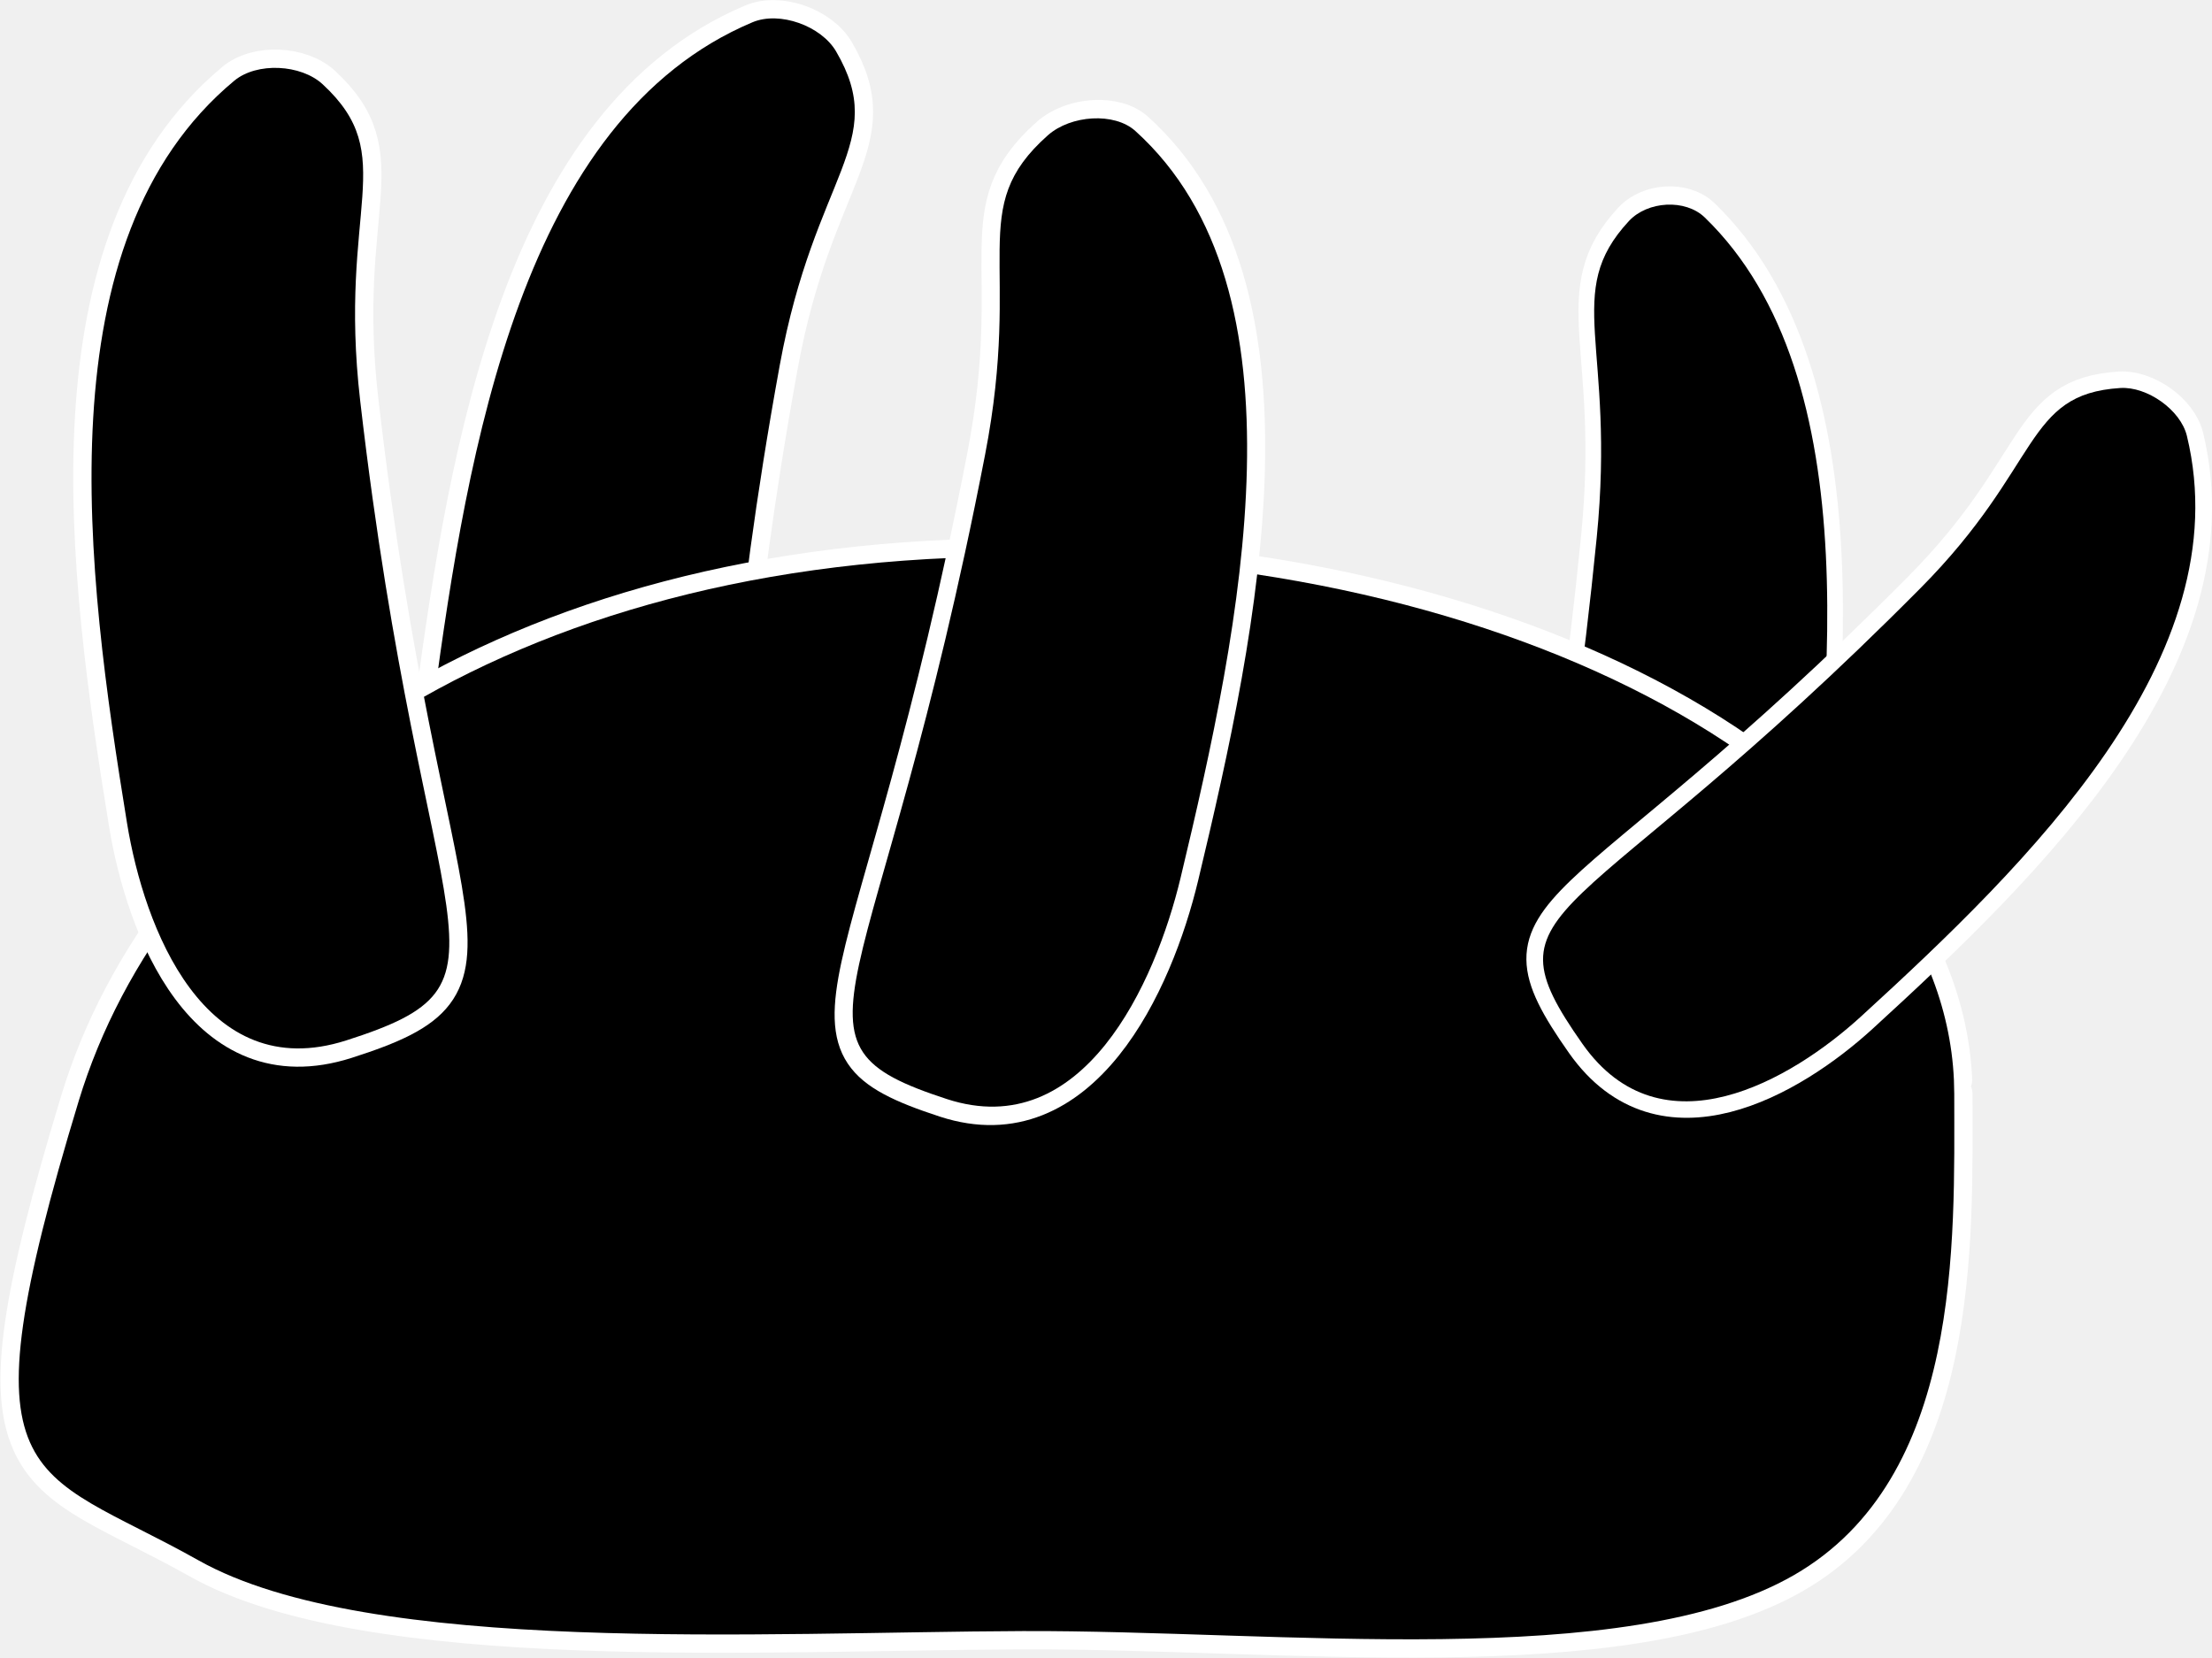
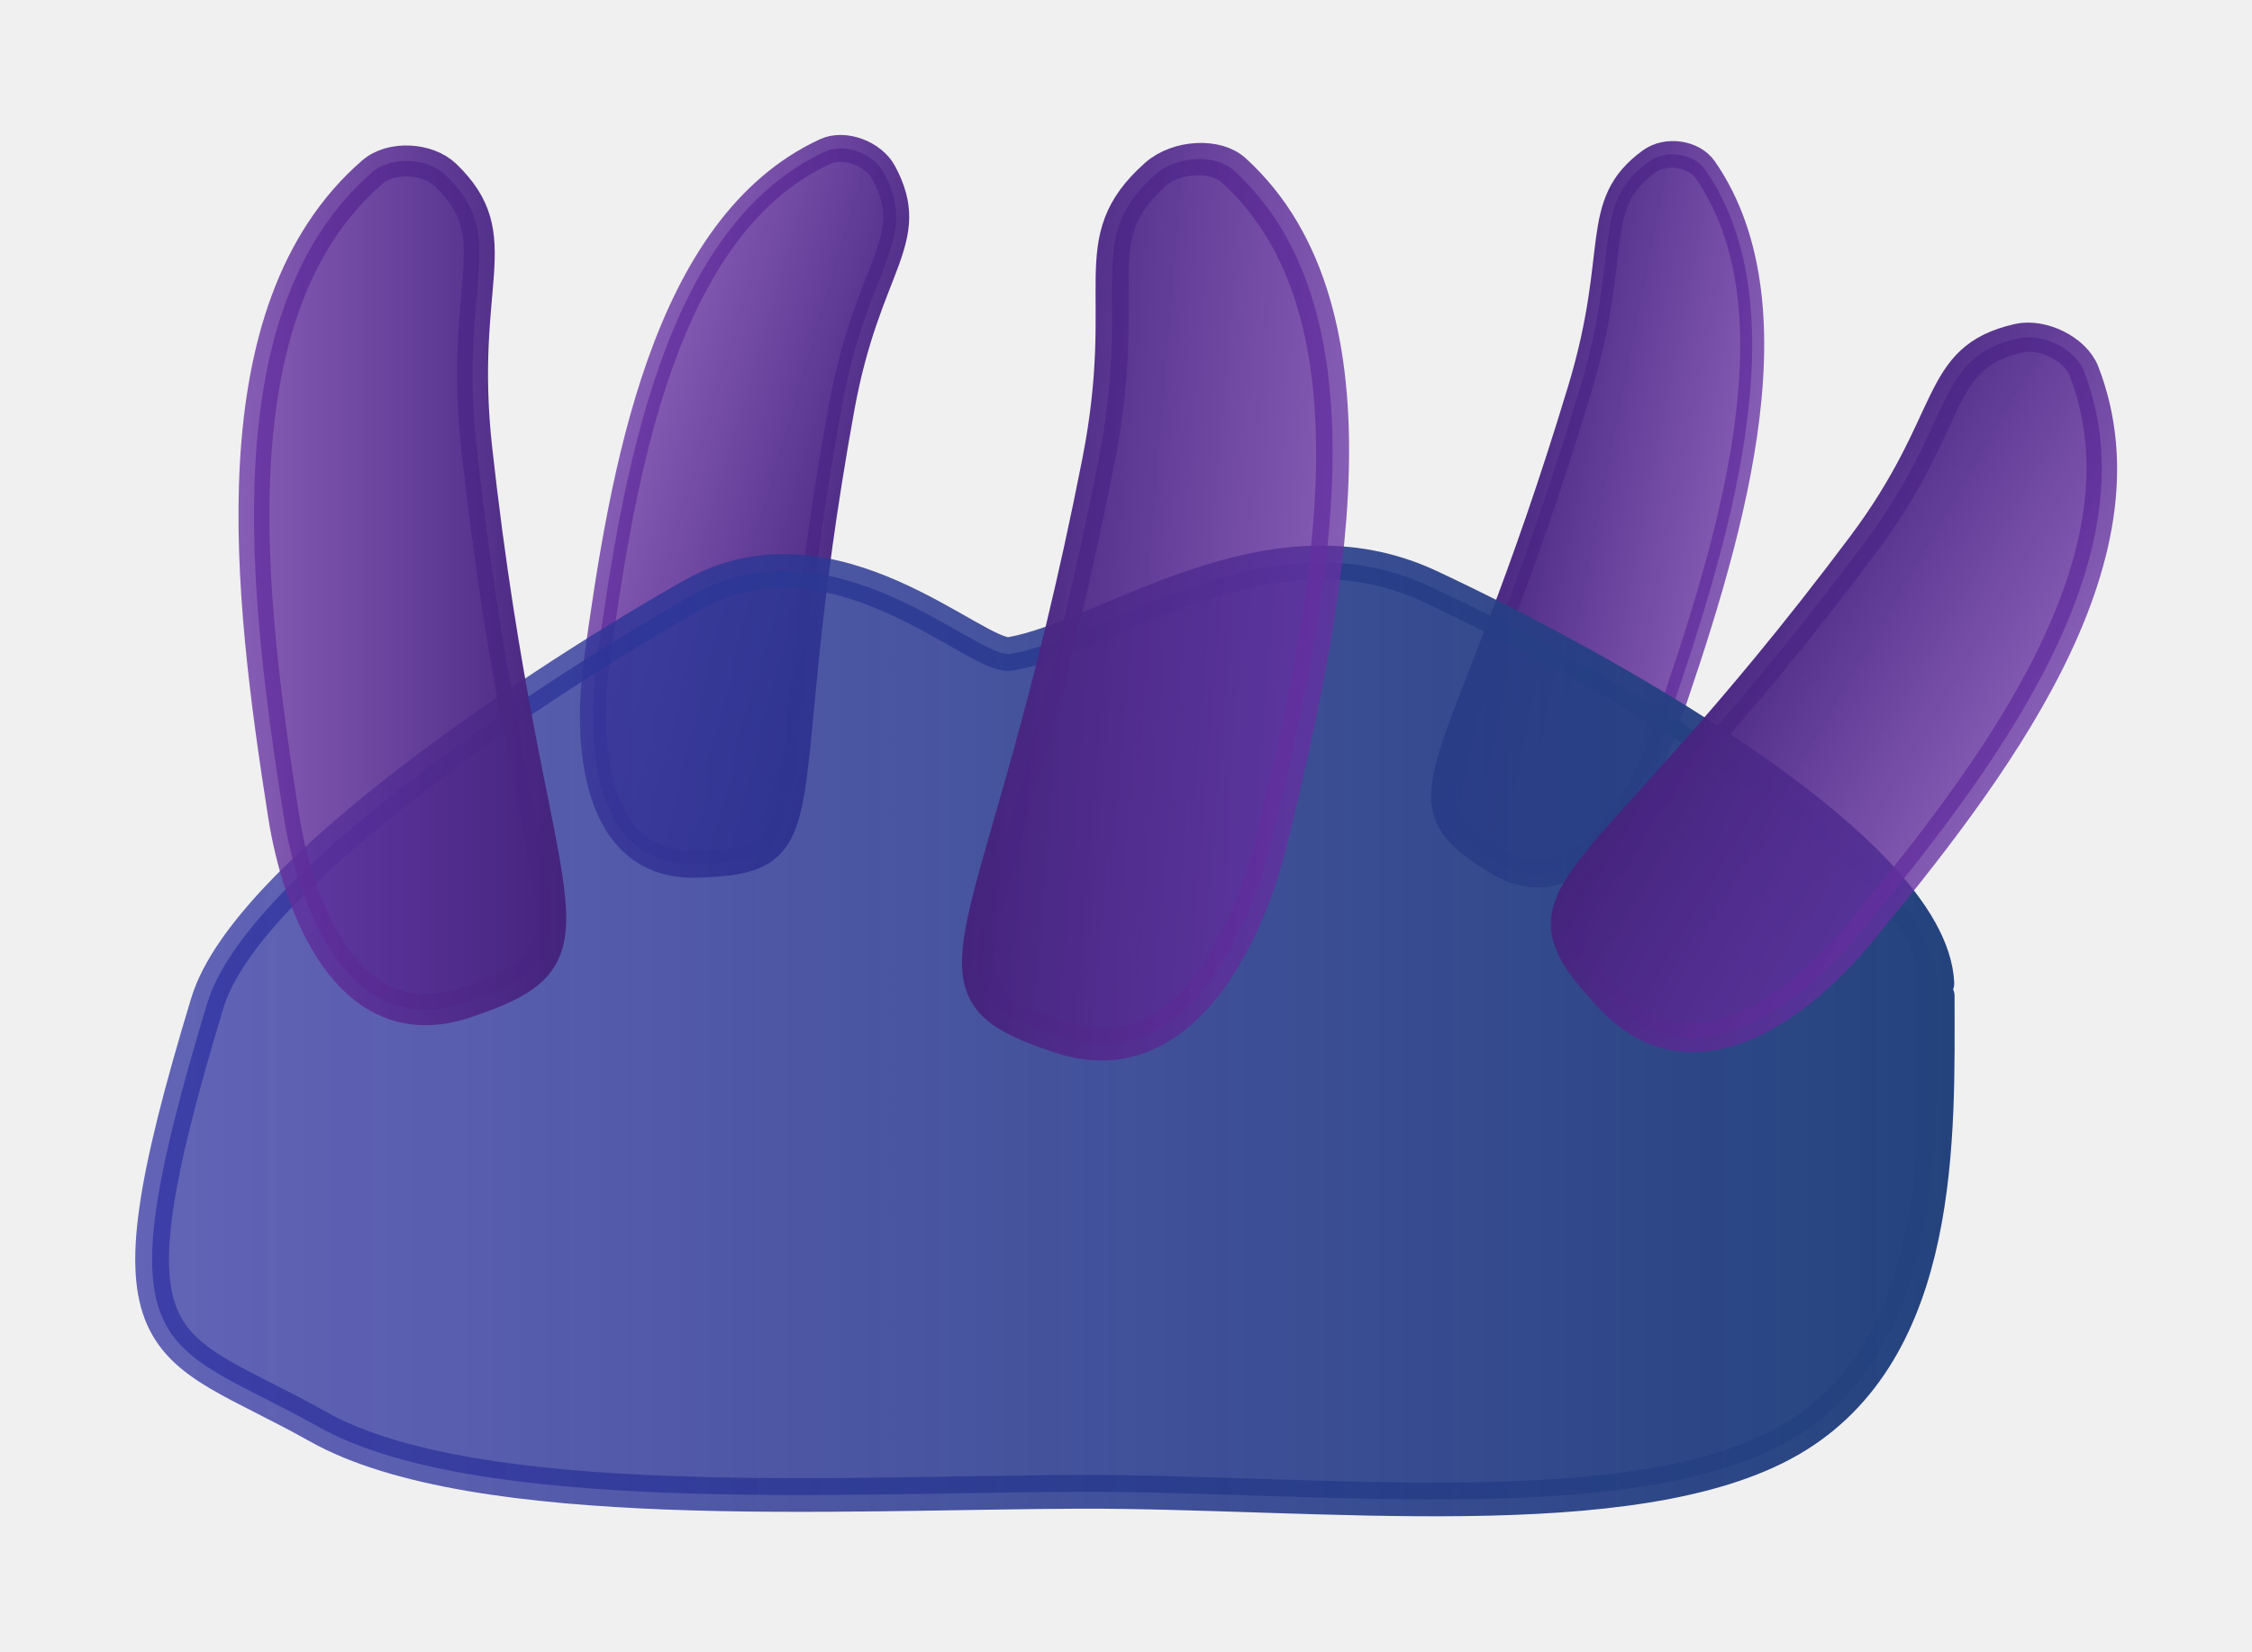
- <svg xmlns="http://www.w3.org/2000/svg" xmlns:xlink="http://www.w3.org/1999/xlink" width="60.52mm" height="45.354mm" viewBox="0 0 60.52 45.354" version="1.1" id="svg8">
+ <svg xmlns="http://www.w3.org/2000/svg" xmlns:xlink="http://www.w3.org/1999/xlink" width="66.789mm" height="48.971mm" viewBox="0 0 66.789 48.971" version="1.1" id="svg8">
  <defs id="defs2">
+     <linearGradient id="linearGradient3419">
+       <stop style="stop-color:#6630a2;stop-opacity:0.766" offset="0" id="stop3415" />
+       <stop style="stop-color:#44247d;stop-opacity:1" offset="1" id="stop3417" />
+     </linearGradient>
+     <linearGradient id="linearGradient3287">
+       <stop style="stop-color:#6630a2;stop-opacity:0.766" offset="0" id="stop3283" />
+       <stop style="stop-color:#44247d;stop-opacity:1" offset="1" id="stop3285" />
+     </linearGradient>
+     <linearGradient id="linearGradient3126-5">
+       <stop style="stop-color:#3031a2;stop-opacity:0.734" offset="0" id="stop3122" />
+       <stop style="stop-color:#24437d;stop-opacity:1" offset="1" id="stop3124" />
+     </linearGradient>
    <linearGradient id="linearGradient3408">
      <stop style="stop-color:#ffffff;stop-opacity:1;" offset="0" id="stop3406" />
    </linearGradient>
    <linearGradient id="linearGradient2801">
      <stop style="stop-color:#c8e900;stop-opacity:1;" offset="0" id="stop2799" />
    </linearGradient>
    <linearGradient id="linearGradient2795">
      <stop style="stop-color:#c80000;stop-opacity:1;" offset="0" id="stop2793" />
    </linearGradient>
+     <linearGradient xlink:href="#linearGradient3126-5" id="linearGradient3128" x1="3.6102676e-11" y1="30.042" x2="53.97" y2="30.042" gradientUnits="userSpaceOnUse" gradientTransform="translate(3.999999,-0.3829134)" />
+     <linearGradient xlink:href="#linearGradient3287" id="linearGradient3246" x1="2.004" y1="15.271" x2="12.792" y2="15.271" gradientUnits="userSpaceOnUse" gradientTransform="matrix(0.8991046,0,0,0.938283,5.280955,3.031795)" />
+     <linearGradient xlink:href="#linearGradient3419" id="linearGradient3295" x1="2.004" y1="15.271" x2="12.792" y2="15.271" gradientUnits="userSpaceOnUse" gradientTransform="matrix(0.8991046,0,0,0.938283,5.280955,3.031795)" />
+     <linearGradient xlink:href="#linearGradient3126-5" id="linearGradient3303" x1="3.6102676e-11" y1="30.042" x2="53.97" y2="30.042" gradientUnits="userSpaceOnUse" gradientTransform="translate(3.999999,-0.3829134)" />
  </defs>
-   <g transform="translate(-21.78404,-23.83828)" id="layer1" style="display:inline" />
-   <use x="0" y="0" xlink:href="#path11623" id="use9936" transform="rotate(16.93464,18.87427,49.03494)" width="100%" height="100%" />
-   <use x="0" y="0" xlink:href="#path11623" id="use9189" transform="matrix(-0.8581777,0,0,1,52.14313,3.741773)" width="100%" height="100%" />
-   <path id="path7811" style="stroke:#ffffff;stroke-width:1;stroke-linecap:round;stroke-linejoin:round;stroke-miterlimit:4;stroke-dasharray:none;paint-order:stroke fill markers" d="m 53.468,29.929 c 0,4.041 0.227,10.509 -4.383,13.167 -4.61,2.658 -14.056,1.506 -21.109,1.533 C 20.924,44.655 10.105,45.319 5.435,42.696 0.766,40.072 -1.115,40.882 2.155,30.12 4.504,22.386 13.207,15.389 27.31,15.232 41.413,15.074 53.093,21.468 53.459,29.547" />
-   <path id="path11623" d="M 3.475,22.519 C 2.357,15.653 1.149,6.584 6.408,2.21 c 0.621,-0.516 1.827,-0.452 2.42,0.096 2.135,1.974 0.414,3.367 1.027,8.663 C 11.599,26.054 14.521,26.855 9.469,28.469 5.591,29.708 3.942,25.386 3.475,22.519 Z" style="mix-blend-mode:normal;fill:#000000;fill-opacity:1;stroke:#ffffff;stroke-width:1;stroke-linecap:butt;stroke-linejoin:miter;stroke-miterlimit:4;stroke-dasharray:none;stroke-opacity:1;paint-order:stroke fill markers" />
-   <use x="0" y="0" xlink:href="#path11623" id="use10533" transform="matrix(-0.7315367,-0.56914,-0.5444963,0.6998612,65.72419,14.02705)" width="100%" height="100%" />
-   <use x="0" y="0" xlink:href="#path11623" id="use10531" transform="matrix(-0.9856324,0.00952379,-0.0813625,1.007696,37.55757,1.29455)" width="100%" height="100%" />
-   <g transform="translate(-21.78404,-23.83828)" id="layer2" style="display:inline" />
+   <g transform="translate(-17.78404,-24.22119)" id="layer1" style="display:inline" />
+   <use x="0" y="0" xlink:href="#path11623" id="use9936" transform="matrix(0.8037162,0.2526805,-0.2447185,0.8298653,16.85376,-2.53485)" width="100%" height="100%" />
+   <use x="0" y="0" xlink:href="#path11623" id="use9189" transform="matrix(-0.75843,-0.1494535,-0.1672283,0.8486319,59.80261,2.354997)" width="100%" height="100%" />
+   <path id="path7811" style="fill:url(#linearGradient3128);fill-opacity:1;stroke:url(#linearGradient3303);stroke-width:1;stroke-linecap:round;stroke-linejoin:round;stroke-miterlimit:4;stroke-dasharray:none;paint-order:stroke fill markers" d="m 57.468,29.546 c 0,4.041 0.227,10.509 -4.383,13.167 -4.61,2.658 -14.056,1.506 -21.109,1.533 -7.053,0.026 -17.872,0.691 -22.542,-1.933 -4.67,-2.624 -6.55,-1.814 -3.281,-12.576 1.175,-3.867 10.185,-9.721 14.384,-12.089 4.199,-2.368 8.426,1.919 9.435,1.745 2.889,-0.498 7.651,-4.232 12.413,-2.011 4.762,2.221 14.89,7.744 15.073,11.783" />
+   <path id="path11623" d="M 8.405,24.161 C 7.4,17.719 6.314,9.209 11.042,5.105 c 0.558,-0.484 1.643,-0.424 2.176,0.09 1.919,1.852 0.372,3.16 0.923,8.128 1.568,14.154 4.196,14.905 -0.347,16.42 -3.486,1.163 -4.969,-2.893 -5.389,-5.583 z" style="mix-blend-mode:normal;fill:url(#linearGradient3246);fill-opacity:1;stroke:url(#linearGradient3295);stroke-width:0.918;stroke-linecap:butt;stroke-linejoin:miter;stroke-miterlimit:4;stroke-dasharray:none;stroke-opacity:1;paint-order:stroke fill markers" />
+   <use x="0" y="0" xlink:href="#path11623" id="use10533" transform="matrix(-0.8690336,-0.4807509,-0.4715276,0.8109633,73.80723,12.17365)" width="100%" height="100%" />
+   <use x="0" y="0" xlink:href="#path11623" id="use10531" transform="matrix(-1.061582,0.00985564,-0.08763201,1.042809,48.75875,-0.3790258)" width="100%" height="100%" />
+   <g transform="translate(-17.78404,-24.22119)" id="layer2" style="display:inline" />
</svg>
